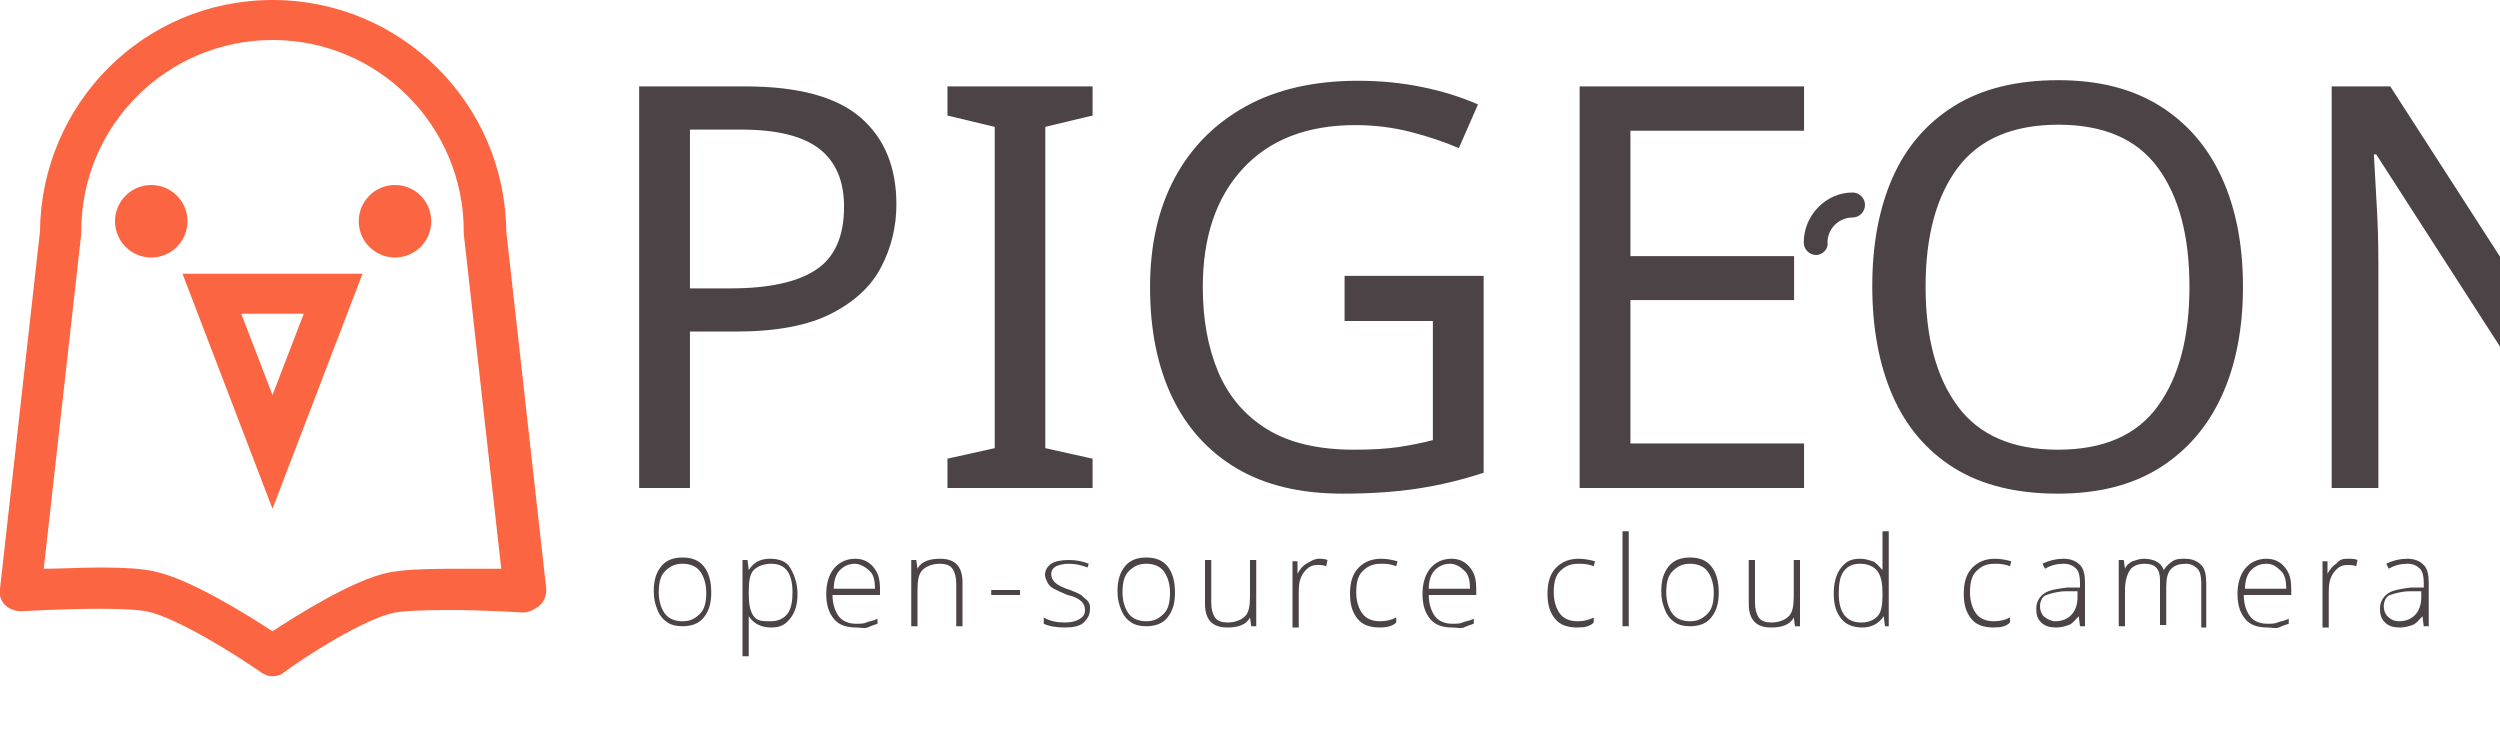
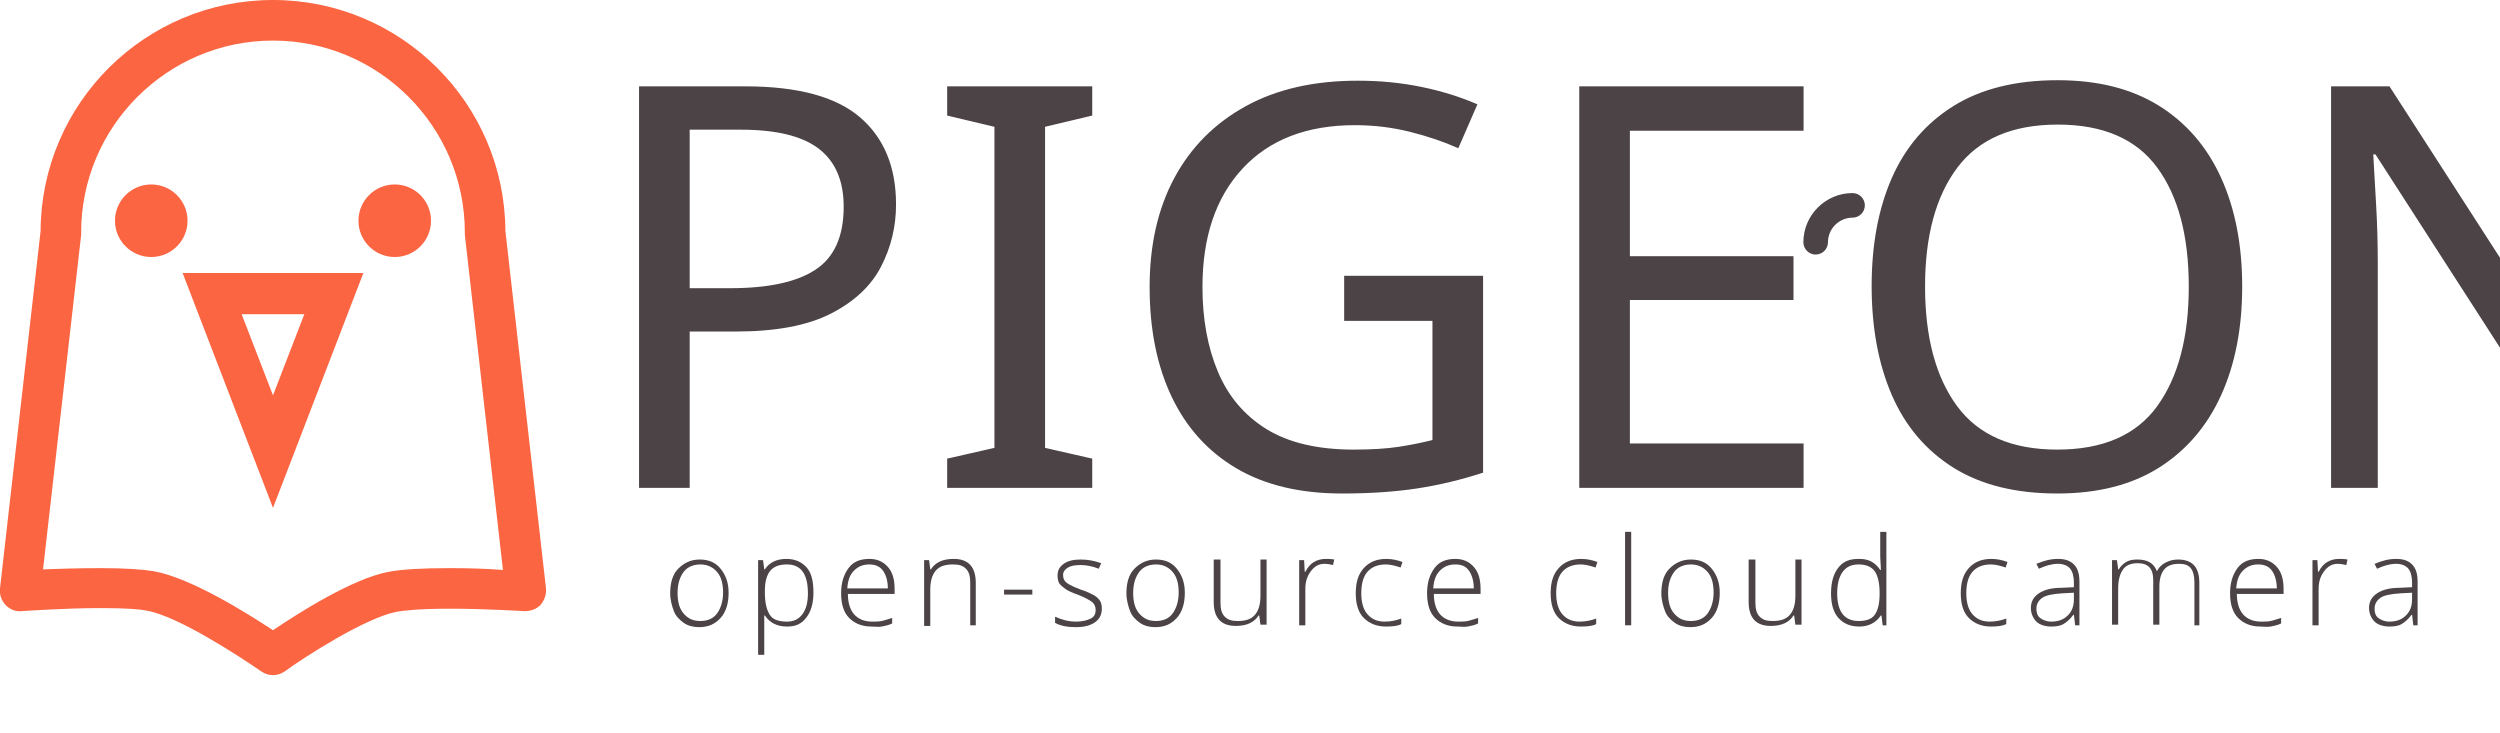
- <svg xmlns="http://www.w3.org/2000/svg" version="1.1" id="Layer_1" x="0px" y="0px" viewBox="0 0 200 58.7" style="enable-background:new 0 0 200 58.7;" xml:space="preserve">
+ <svg xmlns="http://www.w3.org/2000/svg" version="1.1" id="Layer_1" x="0px" y="0px" viewBox="0 0 406.6 119.2" style="enable-background:new 0 0 406.6 119.2;" xml:space="preserve">
  <style type="text/css">
	.st0{fill:#4B4345;}
	.st1{font-family:'Seravek';}
- 	.st2{font-size:45px;}
+ 	.st2{font-size:91.456px;}
	.st3{fill:#FB6542;}
</style>
-   <g id="XMLID_2_">
-     <text id="XMLID_1_" transform="matrix(1 0 0 1 46.7739 39.039)" class="st0 st1 st2">PIGEON</text>
-     <g id="XMLID_6_">
-       <path id="XMLID_8_" class="st3" d="M43.7,47.1l-3.2-28.6C40.4,8.3,32.1,0,21.8,0S3.3,8.3,3.2,18.5L0,47.1c-0.1,0.5,0.1,1,0.4,1.3    c0.3,0.3,0.8,0.5,1.3,0.5c0,0,3.3-0.2,6.3-0.2c2.1,0,3.1,0.1,3.7,0.2c2.5,0.5,7.5,3.7,9.2,4.9c0.3,0.2,0.6,0.3,0.9,0.3    c0.3,0,0.7-0.1,0.9-0.3c1.6-1.2,6.4-4.3,8.9-4.8c0.6-0.1,1.8-0.2,4.3-0.2c2.9,0,5.9,0.2,5.9,0.2c0.5,0,0.9-0.2,1.3-0.5    C43.6,48.1,43.7,47.6,43.7,47.1z M36,45.5c-2.3,0-3.9,0.1-4.9,0.3c-2.9,0.6-7.3,3.4-9.3,4.7c-2-1.3-6.6-4.2-9.5-4.8    c-0.9-0.2-2.3-0.3-4.2-0.3c-1.6,0-3.3,0.1-4.6,0.1l3-26.8c0-0.1,0-0.1,0-0.2c0-8.5,6.9-15.3,15.3-15.3c8.5,0,15.3,6.9,15.3,15.3    c0,0.1,0,0.1,0,0.2l3,26.8C39.1,45.5,37.5,45.5,36,45.5z" />
-       <circle id="XMLID_14_" class="st3" cx="12.1" cy="17.7" r="2.9" />
-       <circle id="XMLID_13_" class="st3" cx="31.6" cy="17.7" r="2.9" />
-       <path id="XMLID_3_" class="st3" d="M21.8,40.7l7.2-18.8H14.6L21.8,40.7z M21.8,31.6l-2.5-6.5h5L21.8,31.6z" />
-     </g>
-     <g id="XMLID_4_">
-       <g id="XMLID_30_">
-         <path id="XMLID_31_" class="st0" d="M145.3,20.4c-0.5,0-1-0.4-1-1c0-2.2,1.8-4,3.9-4c0.5,0,1,0.4,1,1c0,0.5-0.4,1-1,1     c-1.1,0-2,0.9-2,2C146.3,19.9,145.8,20.4,145.3,20.4z" />
-       </g>
-     </g>
-     <g id="XMLID_7_">
-       <path id="XMLID_9_" class="st0" d="M56.9,47.4c0,0.9-0.2,1.5-0.6,2s-1,0.7-1.7,0.7c-0.5,0-0.9-0.1-1.2-0.3s-0.6-0.5-0.8-1    s-0.3-0.9-0.3-1.5c0-0.9,0.2-1.5,0.6-2s1-0.7,1.7-0.7c0.7,0,1.3,0.2,1.7,0.7S56.9,46.5,56.9,47.4z M52.7,47.4    c0,0.7,0.2,1.3,0.5,1.7s0.8,0.6,1.4,0.6s1-0.2,1.4-0.6s0.5-1,0.5-1.7c0-0.7-0.2-1.3-0.5-1.7s-0.8-0.6-1.4-0.6s-1,0.2-1.4,0.6    S52.7,46.7,52.7,47.4z" />
-       <path id="XMLID_18_" class="st0" d="M61.7,50.2c-0.8,0-1.4-0.3-1.8-0.9h0l0,0.4c0,0.2,0,0.5,0,0.8v2h-0.5v-7.7h0.4l0.1,0.8h0    c0.4-0.6,0.9-0.9,1.7-0.9c0.7,0,1.3,0.2,1.6,0.7s0.6,1.2,0.6,2.1c0,0.9-0.2,1.5-0.6,2S62.4,50.2,61.7,50.2z M61.7,49.7    c0.5,0,1-0.2,1.3-0.6s0.4-1,0.4-1.7c0-1.6-0.6-2.3-1.7-2.3c-0.6,0-1.1,0.2-1.4,0.5s-0.4,0.9-0.4,1.7v0.2c0,0.8,0.1,1.4,0.4,1.8    S61,49.7,61.7,49.7z" />
-       <path id="XMLID_21_" class="st0" d="M68.5,50.2c-0.8,0-1.4-0.2-1.8-0.7s-0.6-1.1-0.6-2c0-0.8,0.2-1.5,0.6-2s1-0.8,1.7-0.8    c0.6,0,1.1,0.2,1.5,0.7s0.5,1,0.5,1.8v0.4h-3.8c0,0.7,0.2,1.3,0.5,1.7s0.8,0.6,1.4,0.6c0.3,0,0.6,0,0.8-0.1s0.5-0.1,0.9-0.3v0.4    c-0.3,0.1-0.6,0.2-0.8,0.3S68.8,50.2,68.5,50.2z M68.4,45.1c-0.5,0-0.9,0.2-1.2,0.5s-0.5,0.8-0.5,1.5h3.3c0-0.6-0.1-1.1-0.4-1.4    S68.8,45.1,68.4,45.1z" />
-       <path id="XMLID_24_" class="st0" d="M76.5,50.1v-3.4c0-0.5-0.1-0.9-0.3-1.2s-0.6-0.4-1-0.4c-0.6,0-1.1,0.2-1.4,0.5    s-0.4,0.8-0.4,1.6v2.9h-0.5v-5.3h0.4l0.1,0.7h0c0.3-0.6,1-0.8,1.8-0.8c1.2,0,1.8,0.6,1.8,1.9v3.5H76.5z" />
-       <path id="XMLID_26_" class="st0" d="M79.3,47.6v-0.4h2.3v0.4H79.3z" />
-       <path id="XMLID_29_" class="st0" d="M87.2,48.7c0,0.5-0.2,0.8-0.5,1.1s-0.9,0.4-1.5,0.4c-0.7,0-1.3-0.1-1.7-0.3v-0.5    c0.5,0.3,1.1,0.4,1.7,0.4c0.5,0,0.9-0.1,1.2-0.3s0.4-0.4,0.4-0.7c0-0.3-0.1-0.5-0.3-0.7s-0.6-0.4-1.1-0.5    c-0.5-0.2-0.9-0.4-1.1-0.5s-0.4-0.3-0.5-0.5s-0.2-0.4-0.2-0.6c0-0.4,0.2-0.7,0.5-0.9s0.8-0.3,1.4-0.3c0.6,0,1.1,0.1,1.6,0.3    L87,45.4c-0.5-0.2-1-0.3-1.5-0.3c-0.4,0-0.8,0.1-1,0.2s-0.4,0.3-0.4,0.6c0,0.3,0.1,0.5,0.3,0.7s0.6,0.4,1.2,0.6    c0.5,0.2,0.8,0.3,1,0.5s0.4,0.3,0.5,0.5S87.2,48.4,87.2,48.7z" />
-       <path id="XMLID_33_" class="st0" d="M94,47.4c0,0.9-0.2,1.5-0.6,2s-1,0.7-1.7,0.7c-0.5,0-0.9-0.1-1.2-0.3s-0.6-0.5-0.8-1    s-0.3-0.9-0.3-1.5c0-0.9,0.2-1.5,0.6-2s1-0.7,1.7-0.7c0.7,0,1.3,0.2,1.7,0.7S94,46.5,94,47.4z M89.8,47.4c0,0.7,0.2,1.3,0.5,1.7    s0.8,0.6,1.4,0.6s1-0.2,1.4-0.6s0.5-1,0.5-1.7c0-0.7-0.2-1.3-0.5-1.7s-0.8-0.6-1.4-0.6s-1,0.2-1.4,0.6S89.8,46.7,89.8,47.4z" />
-       <path id="XMLID_36_" class="st0" d="M96.9,44.8v3.4c0,0.5,0.1,0.9,0.3,1.2s0.6,0.4,1,0.4c0.6,0,1.1-0.2,1.4-0.5s0.4-0.8,0.4-1.6    v-2.9h0.5v5.3h-0.4l-0.1-0.7h0c-0.3,0.6-1,0.8-1.8,0.8c-1.2,0-1.8-0.6-1.8-1.9v-3.5H96.9z" />
-       <path id="XMLID_38_" class="st0" d="M105.5,44.7c0.2,0,0.5,0,0.7,0.1l-0.1,0.5c-0.2-0.1-0.5-0.1-0.7-0.1c-0.5,0-0.8,0.2-1.1,0.6    s-0.4,0.9-0.4,1.5v2.9h-0.5v-5.3h0.4l0,1h0c0.2-0.4,0.5-0.7,0.7-0.8S105.1,44.7,105.5,44.7z" />
-       <path id="XMLID_40_" class="st0" d="M110.4,50.2c-0.8,0-1.4-0.2-1.8-0.7s-0.6-1.1-0.6-2c0-0.9,0.2-1.6,0.7-2.1s1.1-0.7,1.8-0.7    c0.5,0,0.9,0.1,1.3,0.2l-0.1,0.4c-0.5-0.2-0.9-0.2-1.2-0.2c-0.7,0-1.1,0.2-1.5,0.6s-0.5,1-0.5,1.7c0,0.7,0.2,1.3,0.5,1.7    s0.8,0.6,1.4,0.6c0.5,0,0.9-0.1,1.3-0.3v0.4C111.4,50.1,110.9,50.2,110.4,50.2z" />
-       <path id="XMLID_42_" class="st0" d="M116.2,50.2c-0.8,0-1.4-0.2-1.8-0.7s-0.6-1.1-0.6-2c0-0.8,0.2-1.5,0.6-2s1-0.8,1.7-0.8    c0.6,0,1.1,0.2,1.5,0.7s0.5,1,0.5,1.8v0.4h-3.8c0,0.7,0.2,1.3,0.5,1.7s0.8,0.6,1.4,0.6c0.3,0,0.6,0,0.8-0.1s0.5-0.1,0.9-0.3v0.4    c-0.3,0.1-0.6,0.2-0.8,0.3S116.5,50.2,116.2,50.2z M116,45.1c-0.5,0-0.9,0.2-1.2,0.5s-0.5,0.8-0.5,1.5h3.3c0-0.6-0.1-1.1-0.4-1.4    S116.5,45.1,116,45.1z" />
-       <path id="XMLID_45_" class="st0" d="M126.2,50.2c-0.8,0-1.4-0.2-1.8-0.7s-0.6-1.1-0.6-2c0-0.9,0.2-1.6,0.7-2.1s1.1-0.7,1.8-0.7    c0.5,0,0.9,0.1,1.3,0.2l-0.1,0.4c-0.5-0.2-0.9-0.2-1.2-0.2c-0.7,0-1.1,0.2-1.5,0.6s-0.5,1-0.5,1.7c0,0.7,0.2,1.3,0.5,1.7    s0.8,0.6,1.4,0.6c0.5,0,0.9-0.1,1.3-0.3v0.4C127.2,50.1,126.8,50.2,126.2,50.2z" />
-       <path id="XMLID_47_" class="st0" d="M130.3,50.1h-0.5v-7.6h0.5V50.1z" />
-       <path id="XMLID_49_" class="st0" d="M137.5,47.4c0,0.9-0.2,1.5-0.6,2s-1,0.7-1.7,0.7c-0.5,0-0.9-0.1-1.2-0.3s-0.6-0.5-0.8-1    s-0.3-0.9-0.3-1.5c0-0.9,0.2-1.5,0.6-2s1-0.7,1.7-0.7c0.7,0,1.3,0.2,1.7,0.7S137.5,46.5,137.5,47.4z M133.3,47.4    c0,0.7,0.2,1.3,0.5,1.7s0.8,0.6,1.4,0.6s1-0.2,1.4-0.6s0.5-1,0.5-1.7c0-0.7-0.2-1.3-0.5-1.7s-0.8-0.6-1.4-0.6s-1,0.2-1.4,0.6    S133.3,46.7,133.3,47.4z" />
-       <path id="XMLID_52_" class="st0" d="M140.4,44.8v3.4c0,0.5,0.1,0.9,0.3,1.2s0.6,0.4,1,0.4c0.6,0,1.1-0.2,1.4-0.5s0.4-0.8,0.4-1.6    v-2.9h0.5v5.3h-0.4l-0.1-0.7h0c-0.3,0.6-1,0.8-1.8,0.8c-1.2,0-1.8-0.6-1.8-1.9v-3.5H140.4z" />
-       <path id="XMLID_54_" class="st0" d="M148.8,44.7c0.4,0,0.7,0.1,1,0.2s0.5,0.4,0.8,0.7h0c0-0.4,0-0.8,0-1.2v-1.9h0.5v7.6h-0.3    l-0.1-0.8h0c-0.4,0.6-1,0.9-1.7,0.9c-0.7,0-1.3-0.2-1.7-0.7s-0.6-1.1-0.6-2c0-0.9,0.2-1.6,0.6-2.1S148.1,44.7,148.8,44.7z     M148.8,45.1c-0.6,0-1,0.2-1.3,0.6s-0.4,1-0.4,1.8c0,1.5,0.6,2.3,1.8,2.3c0.6,0,1-0.2,1.3-0.5s0.4-0.9,0.4-1.7v-0.1    c0-0.8-0.1-1.4-0.4-1.8S149.4,45.1,148.8,45.1z" />
-       <path id="XMLID_57_" class="st0" d="M159.5,50.2c-0.8,0-1.4-0.2-1.8-0.7s-0.6-1.1-0.6-2c0-0.9,0.2-1.6,0.7-2.1s1.1-0.7,1.8-0.7    c0.5,0,0.9,0.1,1.3,0.2l-0.1,0.4c-0.5-0.2-0.9-0.2-1.2-0.2c-0.7,0-1.1,0.2-1.5,0.6s-0.5,1-0.5,1.7c0,0.7,0.2,1.3,0.5,1.7    s0.8,0.6,1.4,0.6c0.5,0,0.9-0.1,1.3-0.3v0.4C160.5,50.1,160.1,50.2,159.5,50.2z" />
-       <path id="XMLID_59_" class="st0" d="M166.4,50.1l-0.1-0.8h0c-0.3,0.3-0.5,0.6-0.8,0.7s-0.6,0.2-1,0.2c-0.5,0-0.9-0.1-1.2-0.4    s-0.4-0.6-0.4-1.1c0-0.5,0.2-0.9,0.6-1.2s1.1-0.4,1.9-0.5l1,0v-0.4c0-0.5-0.1-0.9-0.3-1.1s-0.5-0.4-1-0.4c-0.5,0-1,0.1-1.5,0.4    l-0.2-0.4c0.6-0.3,1.2-0.4,1.7-0.4c0.6,0,1,0.2,1.3,0.5s0.4,0.8,0.4,1.4v3.5H166.4z M164.4,49.7c0.6,0,1-0.2,1.3-0.5    c0.3-0.3,0.5-0.8,0.5-1.4v-0.5l-0.9,0c-0.7,0-1.3,0.2-1.6,0.3s-0.5,0.5-0.5,0.9c0,0.3,0.1,0.6,0.3,0.8S164.1,49.7,164.4,49.7z" />
-       <path id="XMLID_62_" class="st0" d="M176.1,50.1v-3.5c0-0.5-0.1-0.9-0.3-1.1c-0.2-0.2-0.5-0.4-0.9-0.4c-0.5,0-0.9,0.1-1.2,0.4    c-0.3,0.3-0.4,0.8-0.4,1.4v3.1h-0.5v-3.6c0-0.9-0.4-1.3-1.2-1.3c-0.6,0-1,0.2-1.2,0.5s-0.4,0.8-0.4,1.6v2.9h-0.5v-5.3h0.4l0.1,0.7    h0c0.1-0.3,0.4-0.5,0.6-0.6c0.3-0.1,0.6-0.2,0.9-0.2c0.8,0,1.4,0.3,1.6,0.9h0c0.2-0.3,0.4-0.5,0.7-0.7c0.3-0.2,0.6-0.2,1-0.2    c0.6,0,1,0.2,1.3,0.5c0.3,0.3,0.4,0.8,0.4,1.5v3.5H176.1z" />
-       <path id="XMLID_64_" class="st0" d="M181.4,50.2c-0.8,0-1.4-0.2-1.8-0.7c-0.4-0.5-0.6-1.1-0.6-2c0-0.8,0.2-1.5,0.6-2    c0.4-0.5,1-0.8,1.7-0.8c0.6,0,1.1,0.2,1.5,0.7s0.5,1,0.5,1.8v0.4h-3.8c0,0.7,0.2,1.3,0.5,1.7c0.3,0.4,0.8,0.6,1.4,0.6    c0.3,0,0.6,0,0.8-0.1s0.5-0.1,0.9-0.3v0.4c-0.3,0.1-0.6,0.2-0.8,0.3S181.7,50.2,181.4,50.2z M181.3,45.1c-0.5,0-0.9,0.2-1.2,0.5    c-0.3,0.3-0.5,0.8-0.5,1.5h3.3c0-0.6-0.1-1.1-0.4-1.4C182.1,45.3,181.8,45.1,181.3,45.1z" />
-       <path id="XMLID_67_" class="st0" d="M187.9,44.7c0.2,0,0.5,0,0.7,0.1l-0.1,0.5c-0.2-0.1-0.5-0.1-0.7-0.1c-0.5,0-0.8,0.2-1.1,0.6    c-0.3,0.4-0.4,0.9-0.4,1.5v2.9h-0.5v-5.3h0.4l0,1h0c0.2-0.4,0.5-0.7,0.7-0.8C187.2,44.7,187.5,44.7,187.9,44.7z" />
-       <path id="XMLID_69_" class="st0" d="M193.9,50.1l-0.1-0.8h0c-0.3,0.3-0.5,0.6-0.8,0.7c-0.3,0.1-0.6,0.2-1,0.2    c-0.5,0-0.9-0.1-1.2-0.4c-0.3-0.3-0.4-0.6-0.4-1.1c0-0.5,0.2-0.9,0.6-1.2c0.4-0.3,1.1-0.4,1.9-0.5l1,0v-0.4c0-0.5-0.1-0.9-0.3-1.1    s-0.5-0.4-1-0.4c-0.5,0-1,0.1-1.5,0.4l-0.2-0.4c0.6-0.3,1.2-0.4,1.7-0.4c0.6,0,1,0.2,1.3,0.5s0.4,0.8,0.4,1.4v3.5H193.9z     M191.9,49.7c0.6,0,1-0.2,1.3-0.5s0.5-0.8,0.5-1.4v-0.5l-0.9,0c-0.7,0-1.3,0.2-1.6,0.3s-0.5,0.5-0.5,0.9c0,0.3,0.1,0.6,0.3,0.8    C191.3,49.6,191.6,49.7,191.9,49.7z" />
+   <text id="XMLID_1_" transform="matrix(1 0 0 1 95.0602 79.3417)" class="st0 st1 st2">PIGEON</text>
+   <g id="XMLID_6_">
+     <path id="XMLID_8_" class="st3" d="M88.8,95.7l-6.6-58.1C82.1,16.8,65.2,0,44.4,0S6.7,16.8,6.6,37.6L0,95.7c-0.1,1,0.2,1.9,0.9,2.7   c0.7,0.7,1.6,1.1,2.6,1c0.1,0,6.8-0.5,12.9-0.5c4.3,0,6.4,0.2,7.4,0.4c5.2,0.9,15.2,7.5,18.7,9.9c0.6,0.4,1.2,0.6,1.9,0.6   c0.7,0,1.3-0.2,1.9-0.6c3.3-2.4,13.1-8.7,18.2-9.7c1.2-0.2,3.6-0.5,8.7-0.5c5.9,0,12,0.4,12.1,0.4c1,0,1.9-0.3,2.6-1   C88.5,97.7,88.9,96.7,88.8,95.7z M73.2,92.4c-4.6,0-7.9,0.2-10,0.6c-5.9,1.1-14.8,6.8-18.8,9.5C40.3,99.8,31.1,94,25,92.9   c-1.9-0.3-4.7-0.5-8.6-0.5c-3.3,0-6.8,0.1-9.4,0.2l6.2-54.4c0-0.1,0-0.2,0-0.4c0-17.2,14-31.2,31.2-31.2c17.2,0,31.2,14,31.2,31.2   c0,0.1,0,0.2,0,0.4l6.2,54.5C79.4,92.5,76.3,92.4,73.2,92.4z" />
+     <circle id="XMLID_14_" class="st3" cx="24.6" cy="35.9" r="5.9" />
+     <circle id="XMLID_13_" class="st3" cx="64.2" cy="35.9" r="5.9" />
+     <path id="XMLID_3_" class="st3" d="M44.4,82.6l14.7-38.2H29.7L44.4,82.6z M44.4,64.3l-5.1-13.2h10.2L44.4,64.3z" />
+   </g>
+   <g id="XMLID_4_">
+     <g id="XMLID_31_">
+       <path id="XMLID_32_" class="st0" d="M295.3,41.4c-1.1,0-2-0.9-2-2c0-4.4,3.6-8,8-8c1.1,0,2,0.9,2,2s-0.9,2-2,2c-2.2,0-4,1.8-4,4    C297.3,40.5,296.4,41.4,295.3,41.4z" />
    </g>
  </g>
+   <g id="XMLID_27_">
+     <path id="XMLID_29_" class="st0" d="M118.5,96.4c0,1.7-0.4,3.1-1.3,4.1s-2,1.5-3.5,1.5c-0.9,0-1.8-0.2-2.5-0.7s-1.3-1.1-1.6-1.9   s-0.6-1.8-0.6-2.9c0-1.7,0.4-3.1,1.3-4s2-1.5,3.5-1.5c1.5,0,2.6,0.5,3.4,1.5S118.5,94.7,118.5,96.4z M110.2,96.4   c0,1.5,0.3,2.6,1,3.4s1.5,1.2,2.7,1.2s2.1-0.4,2.7-1.2s1-2,1-3.4c0-1.5-0.3-2.6-1-3.4s-1.6-1.2-2.7-1.2s-2.1,0.4-2.7,1.2   S110.2,94.9,110.2,96.4z" />
+     <path id="XMLID_34_" class="st0" d="M128,101.9c-1.6,0-2.8-0.6-3.6-1.8h-0.1l0,0.8c0,0.5,0,1,0,1.6v4h-1V91.1h0.8l0.2,1.5h0.1   c0.7-1.1,1.9-1.7,3.5-1.7c1.4,0,2.5,0.5,3.3,1.4s1.1,2.3,1.1,4.1c0,1.7-0.4,3.1-1.2,4.1S129.4,101.9,128,101.9z M128,101.1   c1.1,0,1.9-0.4,2.5-1.2s0.9-1.9,0.9-3.4c0-3.1-1.1-4.7-3.4-4.7c-1.2,0-2.1,0.3-2.7,1s-0.9,1.8-0.9,3.3v0.3c0,1.7,0.3,2.8,0.8,3.6   S126.7,101.1,128,101.1z" />
+     <path id="XMLID_37_" class="st0" d="M141.7,101.9c-1.5,0-2.7-0.5-3.6-1.4s-1.3-2.3-1.3-4c0-1.7,0.4-3,1.2-4.1s2-1.5,3.4-1.5   c1.2,0,2.2,0.4,3,1.3s1.1,2.1,1.1,3.6v0.8h-7.6c0,1.5,0.4,2.6,1,3.3s1.6,1.2,2.9,1.2c0.6,0,1.1,0,1.6-0.1s1-0.3,1.7-0.5v0.9   c-0.6,0.3-1.2,0.4-1.7,0.5S142.3,101.9,141.7,101.9z M141.4,91.8c-1,0-1.8,0.3-2.5,1s-1,1.6-1.1,2.9h6.6c0-1.2-0.3-2.2-0.8-2.9   S142.3,91.8,141.4,91.8z" />
+     <path id="XMLID_40_" class="st0" d="M157.8,101.7v-6.9c0-1.1-0.2-1.8-0.7-2.3s-1.1-0.7-2.1-0.7c-1.3,0-2.2,0.3-2.8,1   s-0.9,1.7-0.9,3.1v5.9h-1V91.1h0.8l0.2,1.5h0.1c0.7-1.1,1.9-1.7,3.7-1.7c2.4,0,3.6,1.3,3.6,3.9v6.9H157.8z" />
+     <path id="XMLID_42_" class="st0" d="M163.3,96.7v-0.8h4.6v0.8H163.3z" />
+     <path id="XMLID_44_" class="st0" d="M179.2,99c0,1-0.4,1.7-1.1,2.2s-1.7,0.8-3.1,0.8c-1.4,0-2.5-0.2-3.4-0.7v-1   c1.1,0.5,2.2,0.8,3.4,0.8c1,0,1.8-0.2,2.4-0.5s0.8-0.8,0.8-1.4c0-0.5-0.2-1-0.6-1.3s-1.1-0.7-2.1-1.1c-1.1-0.4-1.8-0.7-2.2-1   s-0.8-0.6-1-0.9s-0.3-0.8-0.3-1.3c0-0.8,0.3-1.4,1-1.9s1.6-0.7,2.8-0.7c1.1,0,2.2,0.2,3.3,0.6l-0.4,0.9c-1-0.4-2-0.6-2.9-0.6   c-0.9,0-1.6,0.1-2.1,0.4s-0.8,0.7-0.8,1.2c0,0.6,0.2,1,0.6,1.3s1.2,0.7,2.3,1.1c1,0.3,1.7,0.7,2.1,0.9s0.8,0.6,1,0.9   S179.2,98.5,179.2,99z" />
+     <path id="XMLID_46_" class="st0" d="M192.7,96.4c0,1.7-0.4,3.1-1.3,4.1s-2,1.5-3.5,1.5c-0.9,0-1.8-0.2-2.5-0.7s-1.3-1.1-1.6-1.9   s-0.6-1.8-0.6-2.9c0-1.7,0.4-3.1,1.3-4s2-1.5,3.5-1.5c1.5,0,2.6,0.5,3.4,1.5S192.7,94.7,192.7,96.4z M184.3,96.4   c0,1.5,0.3,2.6,1,3.4s1.5,1.2,2.7,1.2s2.1-0.4,2.7-1.2s1-2,1-3.4c0-1.5-0.3-2.6-1-3.4s-1.6-1.2-2.7-1.2s-2.1,0.4-2.7,1.2   S184.3,94.9,184.3,96.4z" />
+     <path id="XMLID_49_" class="st0" d="M198.5,91.1V98c0,1.1,0.2,1.8,0.7,2.3s1.1,0.7,2.1,0.7c1.3,0,2.2-0.3,2.8-1s0.9-1.7,0.9-3.1   v-5.9h1v10.6H205l-0.2-1.5h-0.1c-0.7,1.1-1.9,1.7-3.7,1.7c-2.4,0-3.6-1.3-3.6-3.9v-6.9H198.5z" />
+     <path id="XMLID_51_" class="st0" d="M215.6,90.9c0.4,0,0.9,0,1.4,0.1l-0.2,0.9c-0.4-0.1-0.9-0.2-1.4-0.2c-0.9,0-1.6,0.4-2.2,1.2   s-0.9,1.7-0.9,2.9v5.9h-1V91.1h0.8l0.1,1.9h0.1c0.4-0.8,0.9-1.3,1.4-1.6S214.9,90.9,215.6,90.9z" />
+     <path id="XMLID_53_" class="st0" d="M225.4,101.9c-1.5,0-2.7-0.5-3.6-1.4s-1.3-2.3-1.3-4c0-1.8,0.4-3.1,1.3-4.1s2.1-1.5,3.7-1.5   c0.9,0,1.8,0.2,2.6,0.5l-0.3,0.9c-0.9-0.3-1.7-0.5-2.4-0.5c-1.3,0-2.3,0.4-3,1.2s-1,2-1,3.5c0,1.4,0.3,2.6,1,3.4s1.6,1.2,2.8,1.2   c1,0,1.9-0.2,2.7-0.5v0.9C227.4,101.8,226.5,101.9,225.4,101.9z" />
+     <path id="XMLID_55_" class="st0" d="M237,101.9c-1.5,0-2.7-0.5-3.6-1.4s-1.3-2.3-1.3-4c0-1.7,0.4-3,1.2-4.1s2-1.5,3.4-1.5   c1.2,0,2.2,0.4,3,1.3s1.1,2.1,1.1,3.6v0.8h-7.6c0,1.5,0.4,2.6,1,3.3s1.6,1.2,2.9,1.2c0.6,0,1.1,0,1.6-0.1s1-0.3,1.7-0.5v0.9   c-0.6,0.3-1.2,0.4-1.7,0.5S237.6,101.9,237,101.9z M236.7,91.8c-1,0-1.8,0.3-2.5,1s-1,1.6-1.1,2.9h6.6c0-1.2-0.3-2.2-0.8-2.9   S237.7,91.8,236.7,91.8z" />
+     <path id="XMLID_58_" class="st0" d="M257.1,101.9c-1.5,0-2.7-0.5-3.6-1.4s-1.3-2.3-1.3-4c0-1.8,0.4-3.1,1.3-4.1s2.1-1.5,3.7-1.5   c0.9,0,1.8,0.2,2.6,0.5l-0.3,0.9c-0.9-0.3-1.7-0.5-2.4-0.5c-1.3,0-2.3,0.4-3,1.2s-1,2-1,3.5c0,1.4,0.3,2.6,1,3.4s1.6,1.2,2.8,1.2   c1,0,1.9-0.2,2.7-0.5v0.9C259.1,101.8,258.2,101.9,257.1,101.9z" />
+     <path id="XMLID_60_" class="st0" d="M265.3,101.7h-1V86.5h1V101.7z" />
+     <path id="XMLID_62_" class="st0" d="M279.7,96.4c0,1.7-0.4,3.1-1.3,4.1s-2,1.5-3.5,1.5c-0.9,0-1.8-0.2-2.5-0.7s-1.3-1.1-1.6-1.9   s-0.6-1.8-0.6-2.9c0-1.7,0.4-3.1,1.3-4s2-1.5,3.5-1.5c1.5,0,2.6,0.5,3.4,1.5S279.7,94.7,279.7,96.4z M271.3,96.4   c0,1.5,0.3,2.6,1,3.4s1.5,1.2,2.7,1.2s2.1-0.4,2.7-1.2s1-2,1-3.4c0-1.5-0.3-2.6-1-3.4s-1.6-1.2-2.7-1.2s-2.1,0.4-2.7,1.2   S271.3,94.9,271.3,96.4z" />
+     <path id="XMLID_65_" class="st0" d="M285.5,91.1V98c0,1.1,0.2,1.8,0.7,2.3s1.1,0.7,2.1,0.7c1.3,0,2.2-0.3,2.8-1s0.9-1.7,0.9-3.1   v-5.9h1v10.6H292l-0.2-1.5h-0.1c-0.7,1.1-1.9,1.7-3.7,1.7c-2.4,0-3.6-1.3-3.6-3.9v-6.9H285.5z" />
+     <path id="XMLID_67_" class="st0" d="M302.3,90.9c0.8,0,1.4,0.1,2,0.4s1.1,0.8,1.5,1.4h0.1c0-0.8-0.1-1.6-0.1-2.4v-3.8h1v15.2h-0.6   l-0.2-1.6h-0.1c-0.8,1.2-2,1.8-3.5,1.8c-1.5,0-2.6-0.5-3.4-1.4s-1.2-2.2-1.2-4c0-1.8,0.4-3.2,1.2-4.2S300.8,90.9,302.3,90.9z    M302.3,91.8c-1.2,0-2,0.4-2.6,1.2s-0.9,2-0.9,3.5c0,3,1.2,4.5,3.5,4.5c1.2,0,2.1-0.3,2.6-1s0.8-1.8,0.8-3.4v-0.2   c0-1.6-0.3-2.8-0.8-3.5S303.5,91.8,302.3,91.8z" />
+     <path id="XMLID_70_" class="st0" d="M323.8,101.9c-1.5,0-2.7-0.5-3.6-1.4s-1.3-2.3-1.3-4c0-1.8,0.4-3.1,1.3-4.1s2.1-1.5,3.7-1.5   c0.9,0,1.8,0.2,2.6,0.5l-0.3,0.9c-0.9-0.3-1.7-0.5-2.4-0.5c-1.3,0-2.3,0.4-3,1.2s-1,2-1,3.5c0,1.4,0.3,2.6,1,3.4s1.6,1.2,2.8,1.2   c1,0,1.9-0.2,2.7-0.5v0.9C325.7,101.8,324.9,101.9,323.8,101.9z" />
+     <path id="XMLID_72_" class="st0" d="M337.5,101.7l-0.2-1.7h-0.1c-0.5,0.7-1.1,1.2-1.6,1.5s-1.2,0.4-2,0.4c-1,0-1.9-0.3-2.4-0.8   s-0.9-1.3-0.9-2.2c0-1,0.4-1.8,1.3-2.4s2.1-0.9,3.7-0.9l2-0.1v-0.7c0-1-0.2-1.8-0.6-2.3s-1.1-0.8-2-0.8c-1,0-2,0.3-3.1,0.8   l-0.4-0.8c1.2-0.5,2.3-0.8,3.5-0.8c1.2,0,2,0.3,2.6,0.9s0.9,1.5,0.9,2.8v7.1H337.5z M333.6,101.1c1.1,0,2-0.3,2.7-1s1-1.5,1-2.7v-1   l-1.9,0.1c-1.5,0.1-2.6,0.3-3.2,0.7s-1,1-1,1.8c0,0.7,0.2,1.2,0.6,1.5S332.8,101.1,333.6,101.1z" />
+     <path id="XMLID_75_" class="st0" d="M356.9,101.7v-7c0-1-0.2-1.8-0.6-2.3s-1-0.7-1.9-0.7c-1.1,0-1.9,0.3-2.4,0.9s-0.8,1.5-0.8,2.8   v6.2h-1v-7.3c0-1.8-0.8-2.7-2.5-2.7c-1.1,0-1.9,0.3-2.4,1s-0.8,1.7-0.8,3.1v5.9h-1V91.1h0.8l0.2,1.5h0.1c0.3-0.5,0.7-0.9,1.2-1.2   s1.1-0.4,1.8-0.4c1.7,0,2.7,0.6,3.2,1.9h0c0.3-0.6,0.8-1.1,1.4-1.4s1.2-0.5,2-0.5c1.2,0,2,0.3,2.6,0.9s0.9,1.6,0.9,2.9v6.9H356.9z" />
+     <path id="XMLID_77_" class="st0" d="M367.6,101.9c-1.5,0-2.7-0.5-3.6-1.4s-1.3-2.3-1.3-4c0-1.7,0.4-3,1.2-4.1s2-1.5,3.4-1.5   c1.2,0,2.2,0.4,3,1.3s1.1,2.1,1.1,3.6v0.8h-7.6c0,1.5,0.4,2.6,1,3.3s1.6,1.2,2.9,1.2c0.6,0,1.1,0,1.6-0.1s1-0.3,1.7-0.5v0.9   c-0.6,0.3-1.2,0.4-1.7,0.5S368.2,101.9,367.6,101.9z M367.3,91.8c-1,0-1.8,0.3-2.5,1s-1,1.6-1.1,2.9h6.6c0-1.2-0.3-2.2-0.8-2.9   S368.2,91.8,367.3,91.8z" />
+     <path id="XMLID_80_" class="st0" d="M380.4,90.9c0.4,0,0.9,0,1.4,0.1l-0.2,0.9c-0.4-0.1-0.9-0.2-1.4-0.2c-0.9,0-1.6,0.4-2.2,1.2   s-0.9,1.7-0.9,2.9v5.9h-1V91.1h0.8l0.1,1.9h0.1c0.4-0.8,0.9-1.3,1.4-1.6S379.7,90.9,380.4,90.9z" />
+     <path id="XMLID_82_" class="st0" d="M392.5,101.7l-0.2-1.7h-0.1c-0.5,0.7-1.1,1.2-1.6,1.5s-1.2,0.4-2,0.4c-1,0-1.9-0.3-2.4-0.8   s-0.9-1.3-0.9-2.2c0-1,0.4-1.8,1.3-2.4s2.1-0.9,3.7-0.9l2-0.1v-0.7c0-1-0.2-1.8-0.6-2.3s-1.1-0.8-2-0.8c-1,0-2,0.3-3.1,0.8   l-0.4-0.8c1.2-0.5,2.3-0.8,3.5-0.8c1.2,0,2,0.3,2.6,0.9s0.9,1.5,0.9,2.8v7.1H392.5z M388.6,101.1c1.1,0,2-0.3,2.7-1s1-1.5,1-2.7v-1   l-1.9,0.1c-1.5,0.1-2.6,0.3-3.2,0.7s-1,1-1,1.8c0,0.7,0.2,1.2,0.6,1.5S387.8,101.1,388.6,101.1z" />
+   </g>
</svg>
